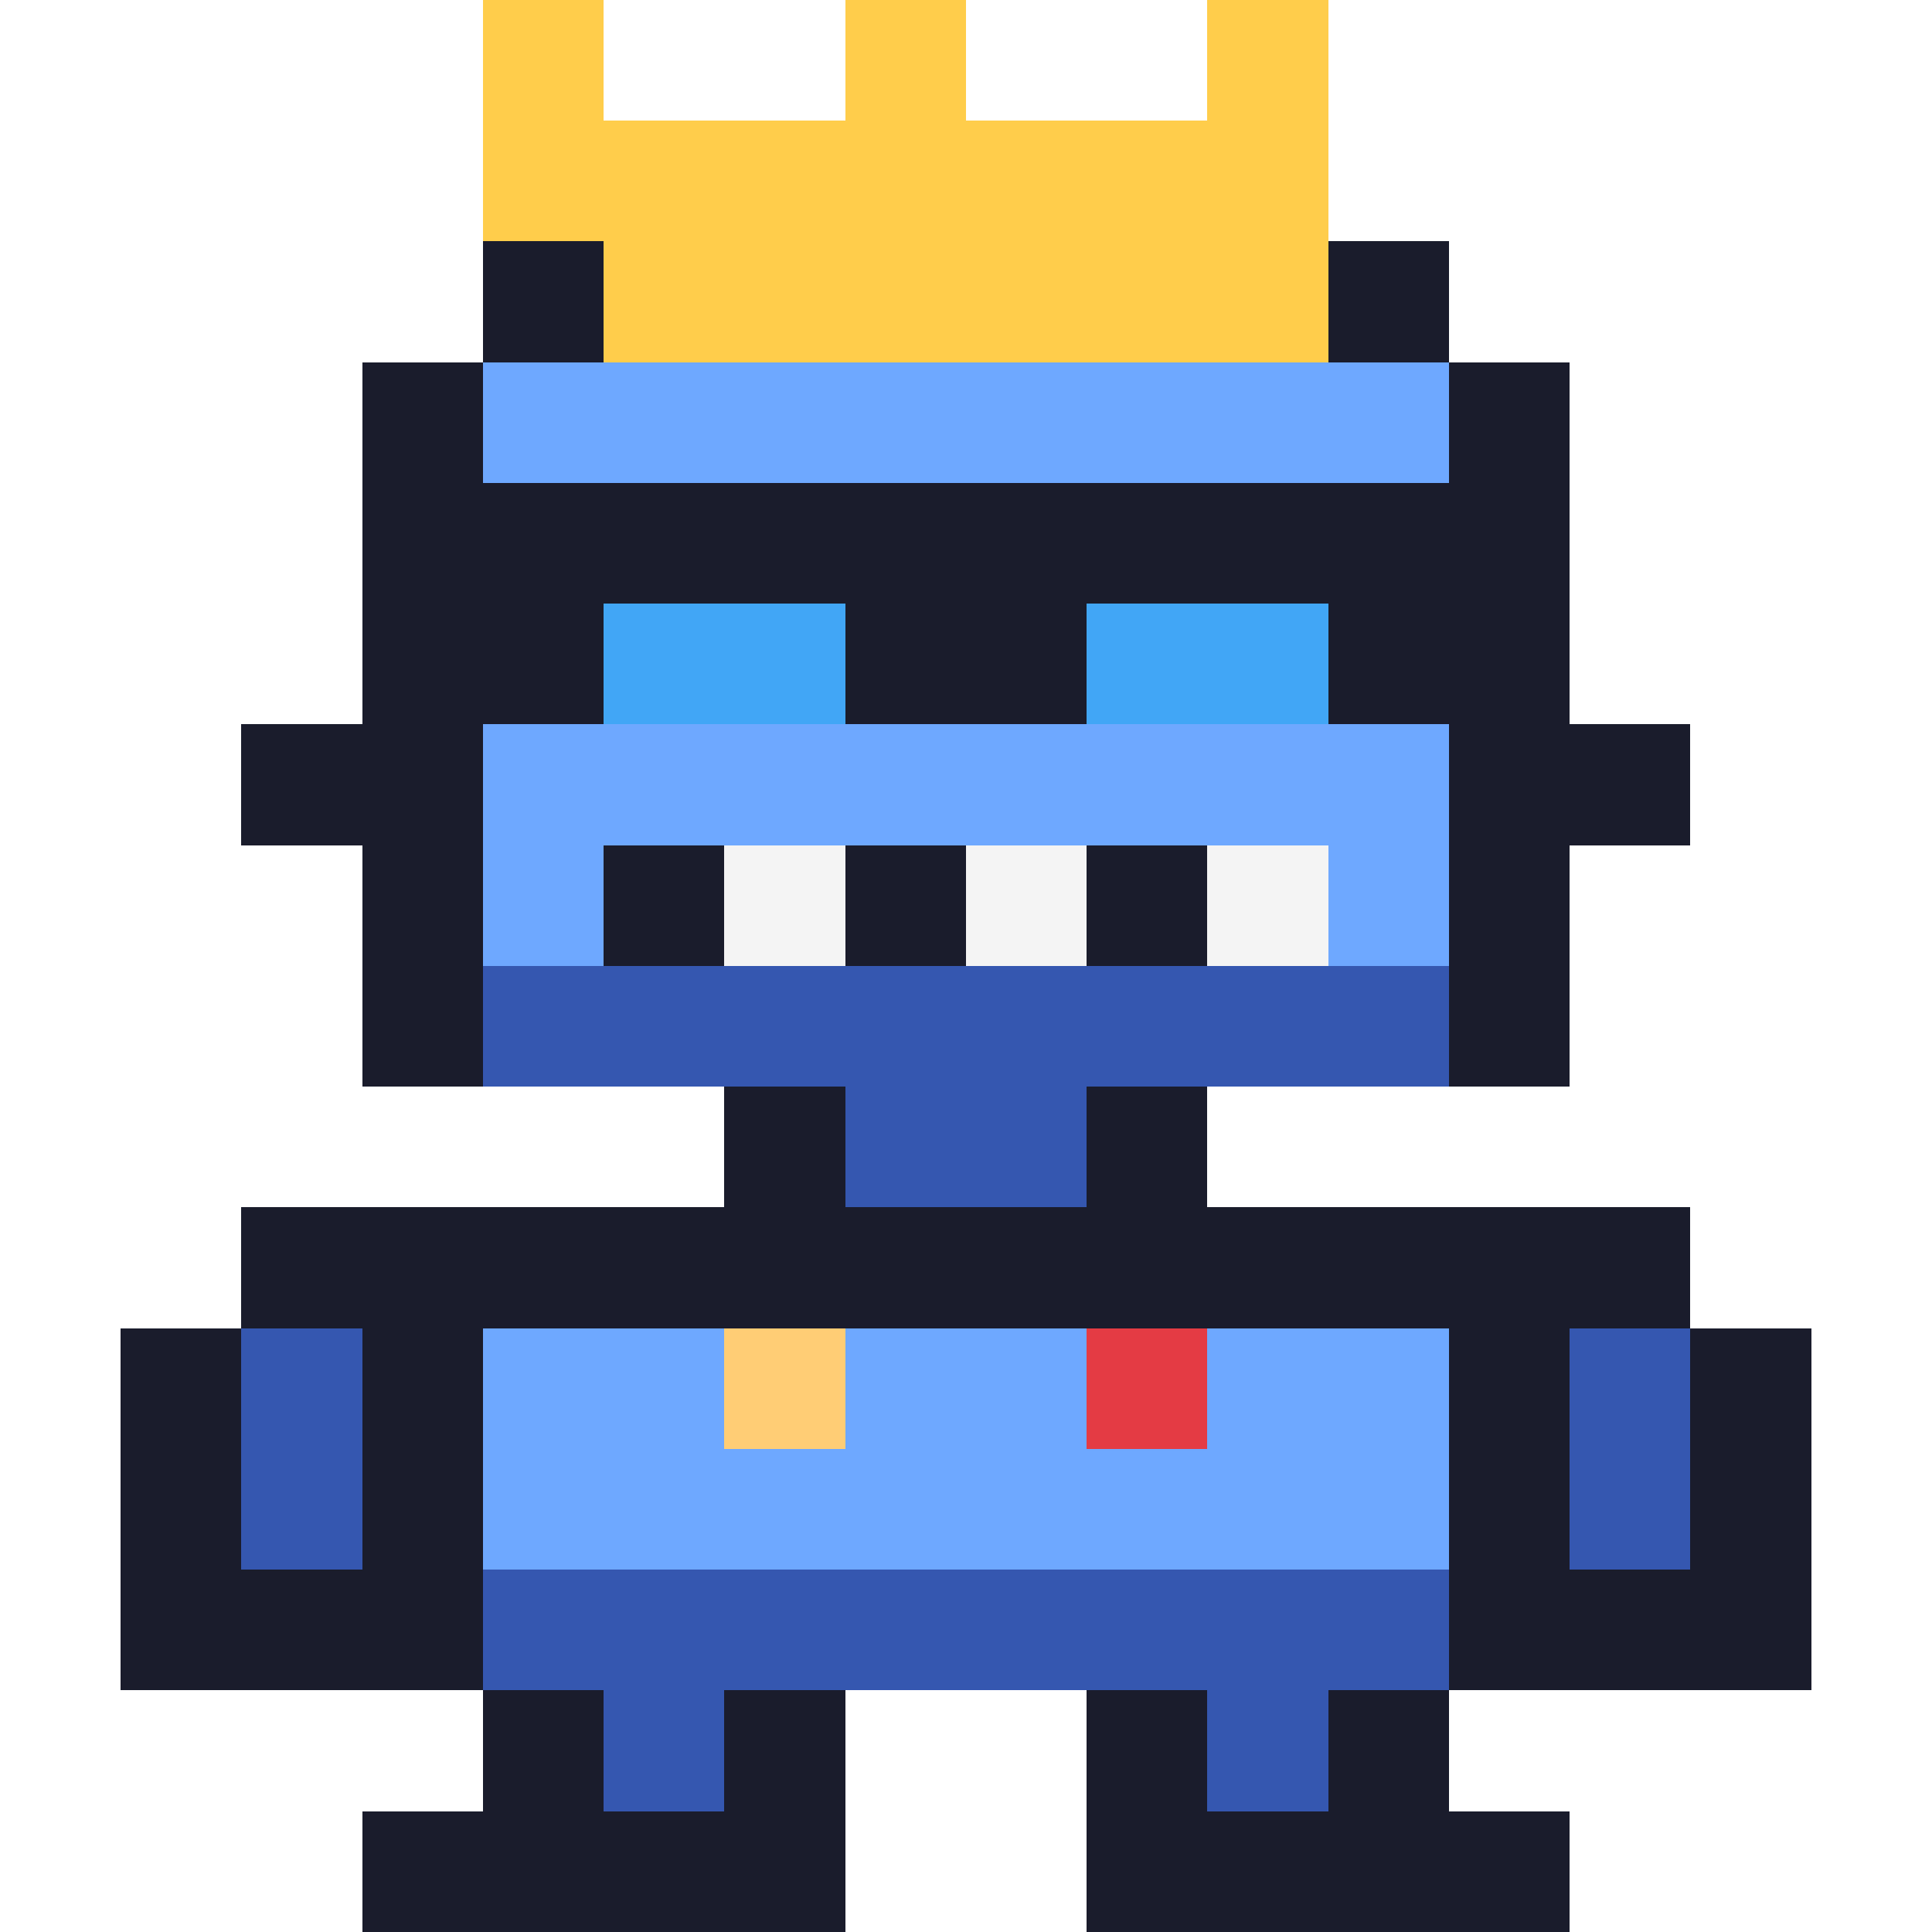
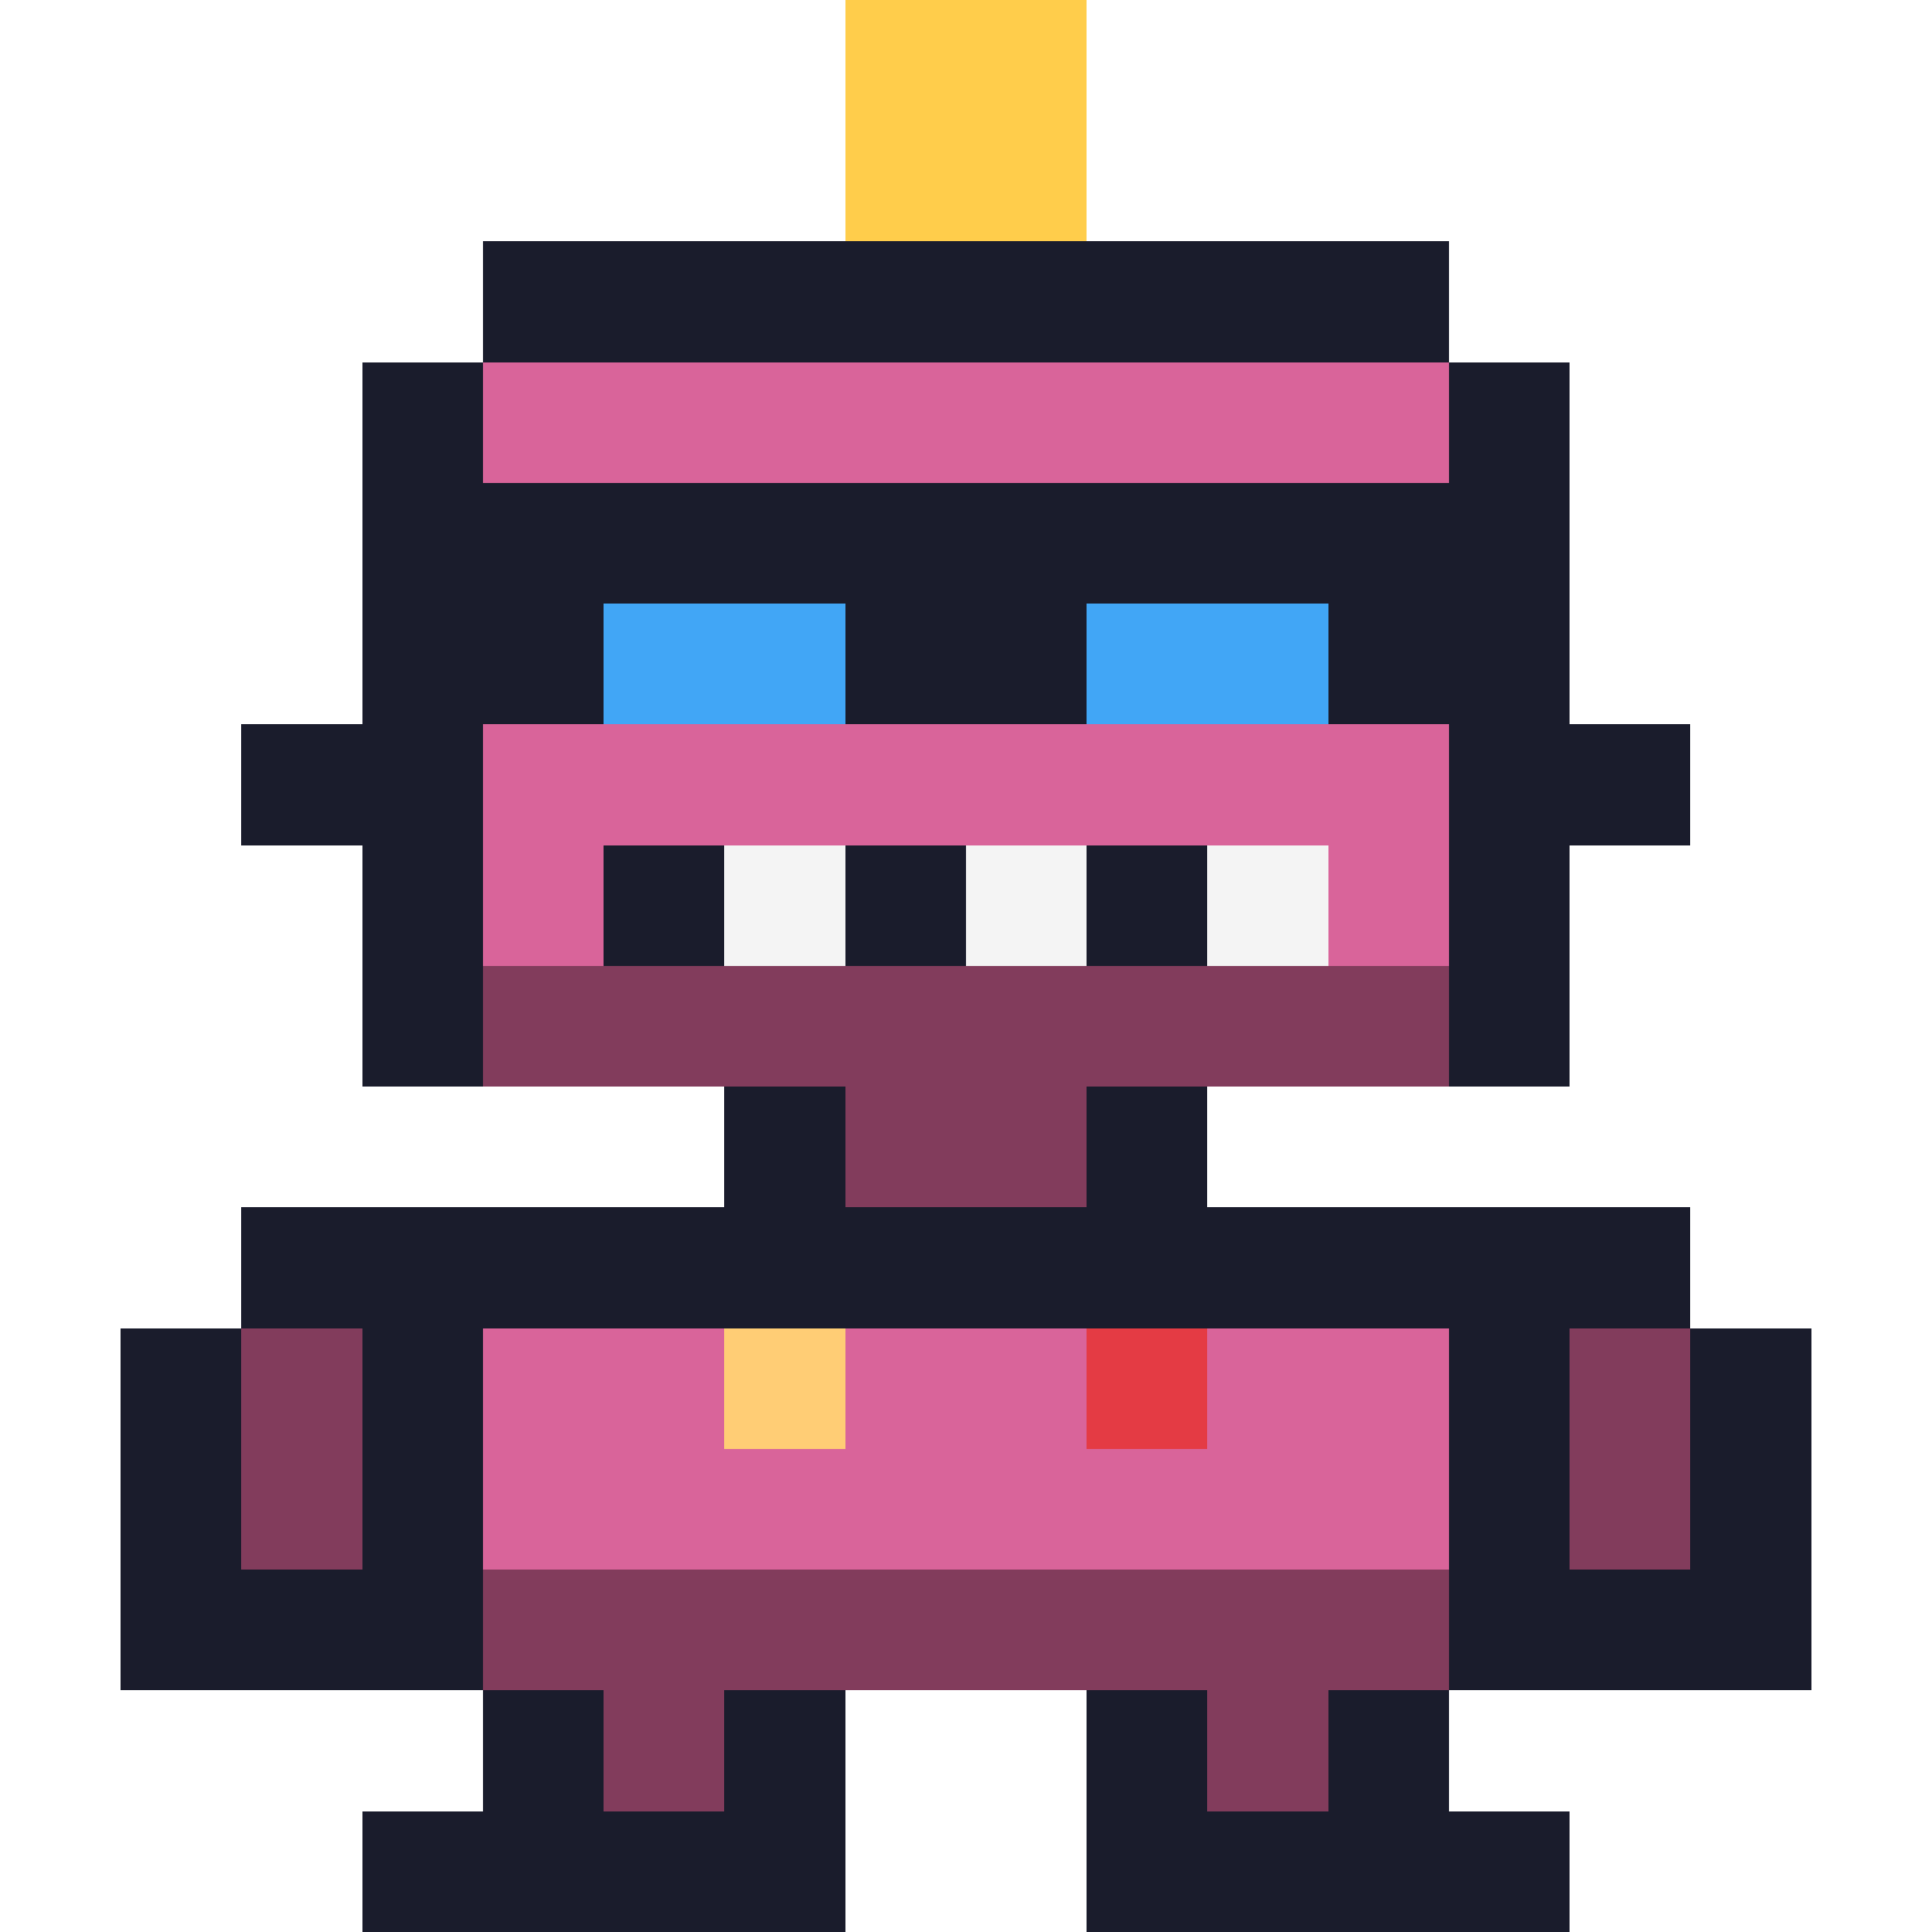
<svg xmlns="http://www.w3.org/2000/svg" viewBox="0 0 16 16" width="64" height="64" shape-rendering="crispEdges">
-   <rect x="4" y="0" width="1" height="1" fill="#ffcd4b" />
-   <rect x="7" y="0" width="1" height="1" fill="#ffcd4b" />
-   <rect x="10" y="0" width="1" height="1" fill="#ffcd4b" />
-   <rect x="4" y="1" width="7" height="1" fill="#ffcd4b" />
-   <rect x="4" y="2" width="1" height="1" fill="#1a1c2c" />
-   <rect x="5" y="2" width="6" height="1" fill="#ffcd4b" />
-   <rect x="11" y="2" width="1" height="1" fill="#1a1c2c" />
+   <rect x="7" y="0" width="2" height="1" fill="#ffcd4b" />
+   <rect x="7" y="1" width="2" height="1" fill="#ffcd4b" />
+   <rect x="4" y="2" width="8" height="1" fill="#1a1c2c" />
  <rect x="3" y="3" width="1" height="1" fill="#1a1c2c" />
-   <rect x="4" y="3" width="8" height="1" fill="#6ea8ff" />
+   <rect x="4" y="3" width="8" height="1" fill="#d9649a" />
  <rect x="12" y="3" width="1" height="1" fill="#1a1c2c" />
  <rect x="3" y="4" width="1" height="1" fill="#1a1c2c" />
  <rect x="4" y="4" width="8" height="1" fill="#1a1c2c" />
  <rect x="12" y="4" width="1" height="1" fill="#1a1c2c" />
  <rect x="3" y="5" width="1" height="1" fill="#1a1c2c" />
  <rect x="4" y="5" width="1" height="1" fill="#1a1c2c" />
  <rect x="5" y="5" width="2" height="1" fill="#41a6f6" />
  <rect x="7" y="5" width="2" height="1" fill="#1a1c2c" />
  <rect x="9" y="5" width="2" height="1" fill="#41a6f6" />
  <rect x="11" y="5" width="1" height="1" fill="#1a1c2c" />
  <rect x="12" y="5" width="1" height="1" fill="#1a1c2c" />
  <rect x="2" y="6" width="2" height="1" fill="#1a1c2c" />
-   <rect x="4" y="6" width="8" height="1" fill="#6ea8ff" />
+   <rect x="4" y="6" width="8" height="1" fill="#d9649a" />
  <rect x="12" y="6" width="2" height="1" fill="#1a1c2c" />
  <rect x="3" y="7" width="1" height="1" fill="#1a1c2c" />
-   <rect x="4" y="7" width="1" height="1" fill="#6ea8ff" />
+   <rect x="4" y="7" width="1" height="1" fill="#d9649a" />
  <rect x="5" y="7" width="1" height="1" fill="#1a1c2c" />
  <rect x="6" y="7" width="1" height="1" fill="#f4f4f4" />
  <rect x="7" y="7" width="1" height="1" fill="#1a1c2c" />
  <rect x="8" y="7" width="1" height="1" fill="#f4f4f4" />
  <rect x="9" y="7" width="1" height="1" fill="#1a1c2c" />
  <rect x="10" y="7" width="1" height="1" fill="#f4f4f4" />
-   <rect x="11" y="7" width="1" height="1" fill="#6ea8ff" />
+   <rect x="11" y="7" width="1" height="1" fill="#d9649a" />
  <rect x="12" y="7" width="1" height="1" fill="#1a1c2c" />
  <rect x="3" y="8" width="1" height="1" fill="#1a1c2c" />
-   <rect x="4" y="8" width="8" height="1" fill="#3557b0" />
+   <rect x="4" y="8" width="8" height="1" fill="#823c5c" />
  <rect x="12" y="8" width="1" height="1" fill="#1a1c2c" />
  <rect x="6" y="9" width="1" height="1" fill="#1a1c2c" />
-   <rect x="7" y="9" width="2" height="1" fill="#3557b0" />
+   <rect x="7" y="9" width="2" height="1" fill="#823c5c" />
  <rect x="9" y="9" width="1" height="1" fill="#1a1c2c" />
  <rect x="2" y="10" width="12" height="1" fill="#1a1c2c" />
  <rect x="1" y="11" width="1" height="1" fill="#1a1c2c" />
-   <rect x="2" y="11" width="1" height="1" fill="#3557b0" />
+   <rect x="2" y="11" width="1" height="1" fill="#823c5c" />
  <rect x="3" y="11" width="1" height="1" fill="#1a1c2c" />
-   <rect x="4" y="11" width="2" height="1" fill="#6ea8ff" />
+   <rect x="4" y="11" width="2" height="1" fill="#d9649a" />
  <rect x="6" y="11" width="1" height="1" fill="#ffcd75" />
-   <rect x="7" y="11" width="2" height="1" fill="#6ea8ff" />
+   <rect x="7" y="11" width="2" height="1" fill="#d9649a" />
  <rect x="9" y="11" width="1" height="1" fill="#e43b44" />
-   <rect x="10" y="11" width="2" height="1" fill="#6ea8ff" />
+   <rect x="10" y="11" width="2" height="1" fill="#d9649a" />
  <rect x="12" y="11" width="1" height="1" fill="#1a1c2c" />
-   <rect x="13" y="11" width="1" height="1" fill="#3557b0" />
+   <rect x="13" y="11" width="1" height="1" fill="#823c5c" />
  <rect x="14" y="11" width="1" height="1" fill="#1a1c2c" />
  <rect x="1" y="12" width="1" height="1" fill="#1a1c2c" />
-   <rect x="2" y="12" width="1" height="1" fill="#3557b0" />
+   <rect x="2" y="12" width="1" height="1" fill="#823c5c" />
  <rect x="3" y="12" width="1" height="1" fill="#1a1c2c" />
-   <rect x="4" y="12" width="8" height="1" fill="#6ea8ff" />
+   <rect x="4" y="12" width="8" height="1" fill="#d9649a" />
  <rect x="12" y="12" width="1" height="1" fill="#1a1c2c" />
-   <rect x="13" y="12" width="1" height="1" fill="#3557b0" />
+   <rect x="13" y="12" width="1" height="1" fill="#823c5c" />
  <rect x="14" y="12" width="1" height="1" fill="#1a1c2c" />
  <rect x="1" y="13" width="3" height="1" fill="#1a1c2c" />
-   <rect x="4" y="13" width="8" height="1" fill="#3557b0" />
+   <rect x="4" y="13" width="8" height="1" fill="#823c5c" />
  <rect x="12" y="13" width="3" height="1" fill="#1a1c2c" />
  <rect x="4" y="14" width="1" height="1" fill="#1a1c2c" />
-   <rect x="5" y="14" width="1" height="1" fill="#3557b0" />
+   <rect x="5" y="14" width="1" height="1" fill="#823c5c" />
  <rect x="6" y="14" width="1" height="1" fill="#1a1c2c" />
  <rect x="9" y="14" width="1" height="1" fill="#1a1c2c" />
-   <rect x="10" y="14" width="1" height="1" fill="#3557b0" />
+   <rect x="10" y="14" width="1" height="1" fill="#823c5c" />
  <rect x="11" y="14" width="1" height="1" fill="#1a1c2c" />
  <rect x="3" y="15" width="4" height="1" fill="#1a1c2c" />
  <rect x="9" y="15" width="4" height="1" fill="#1a1c2c" />
</svg>
